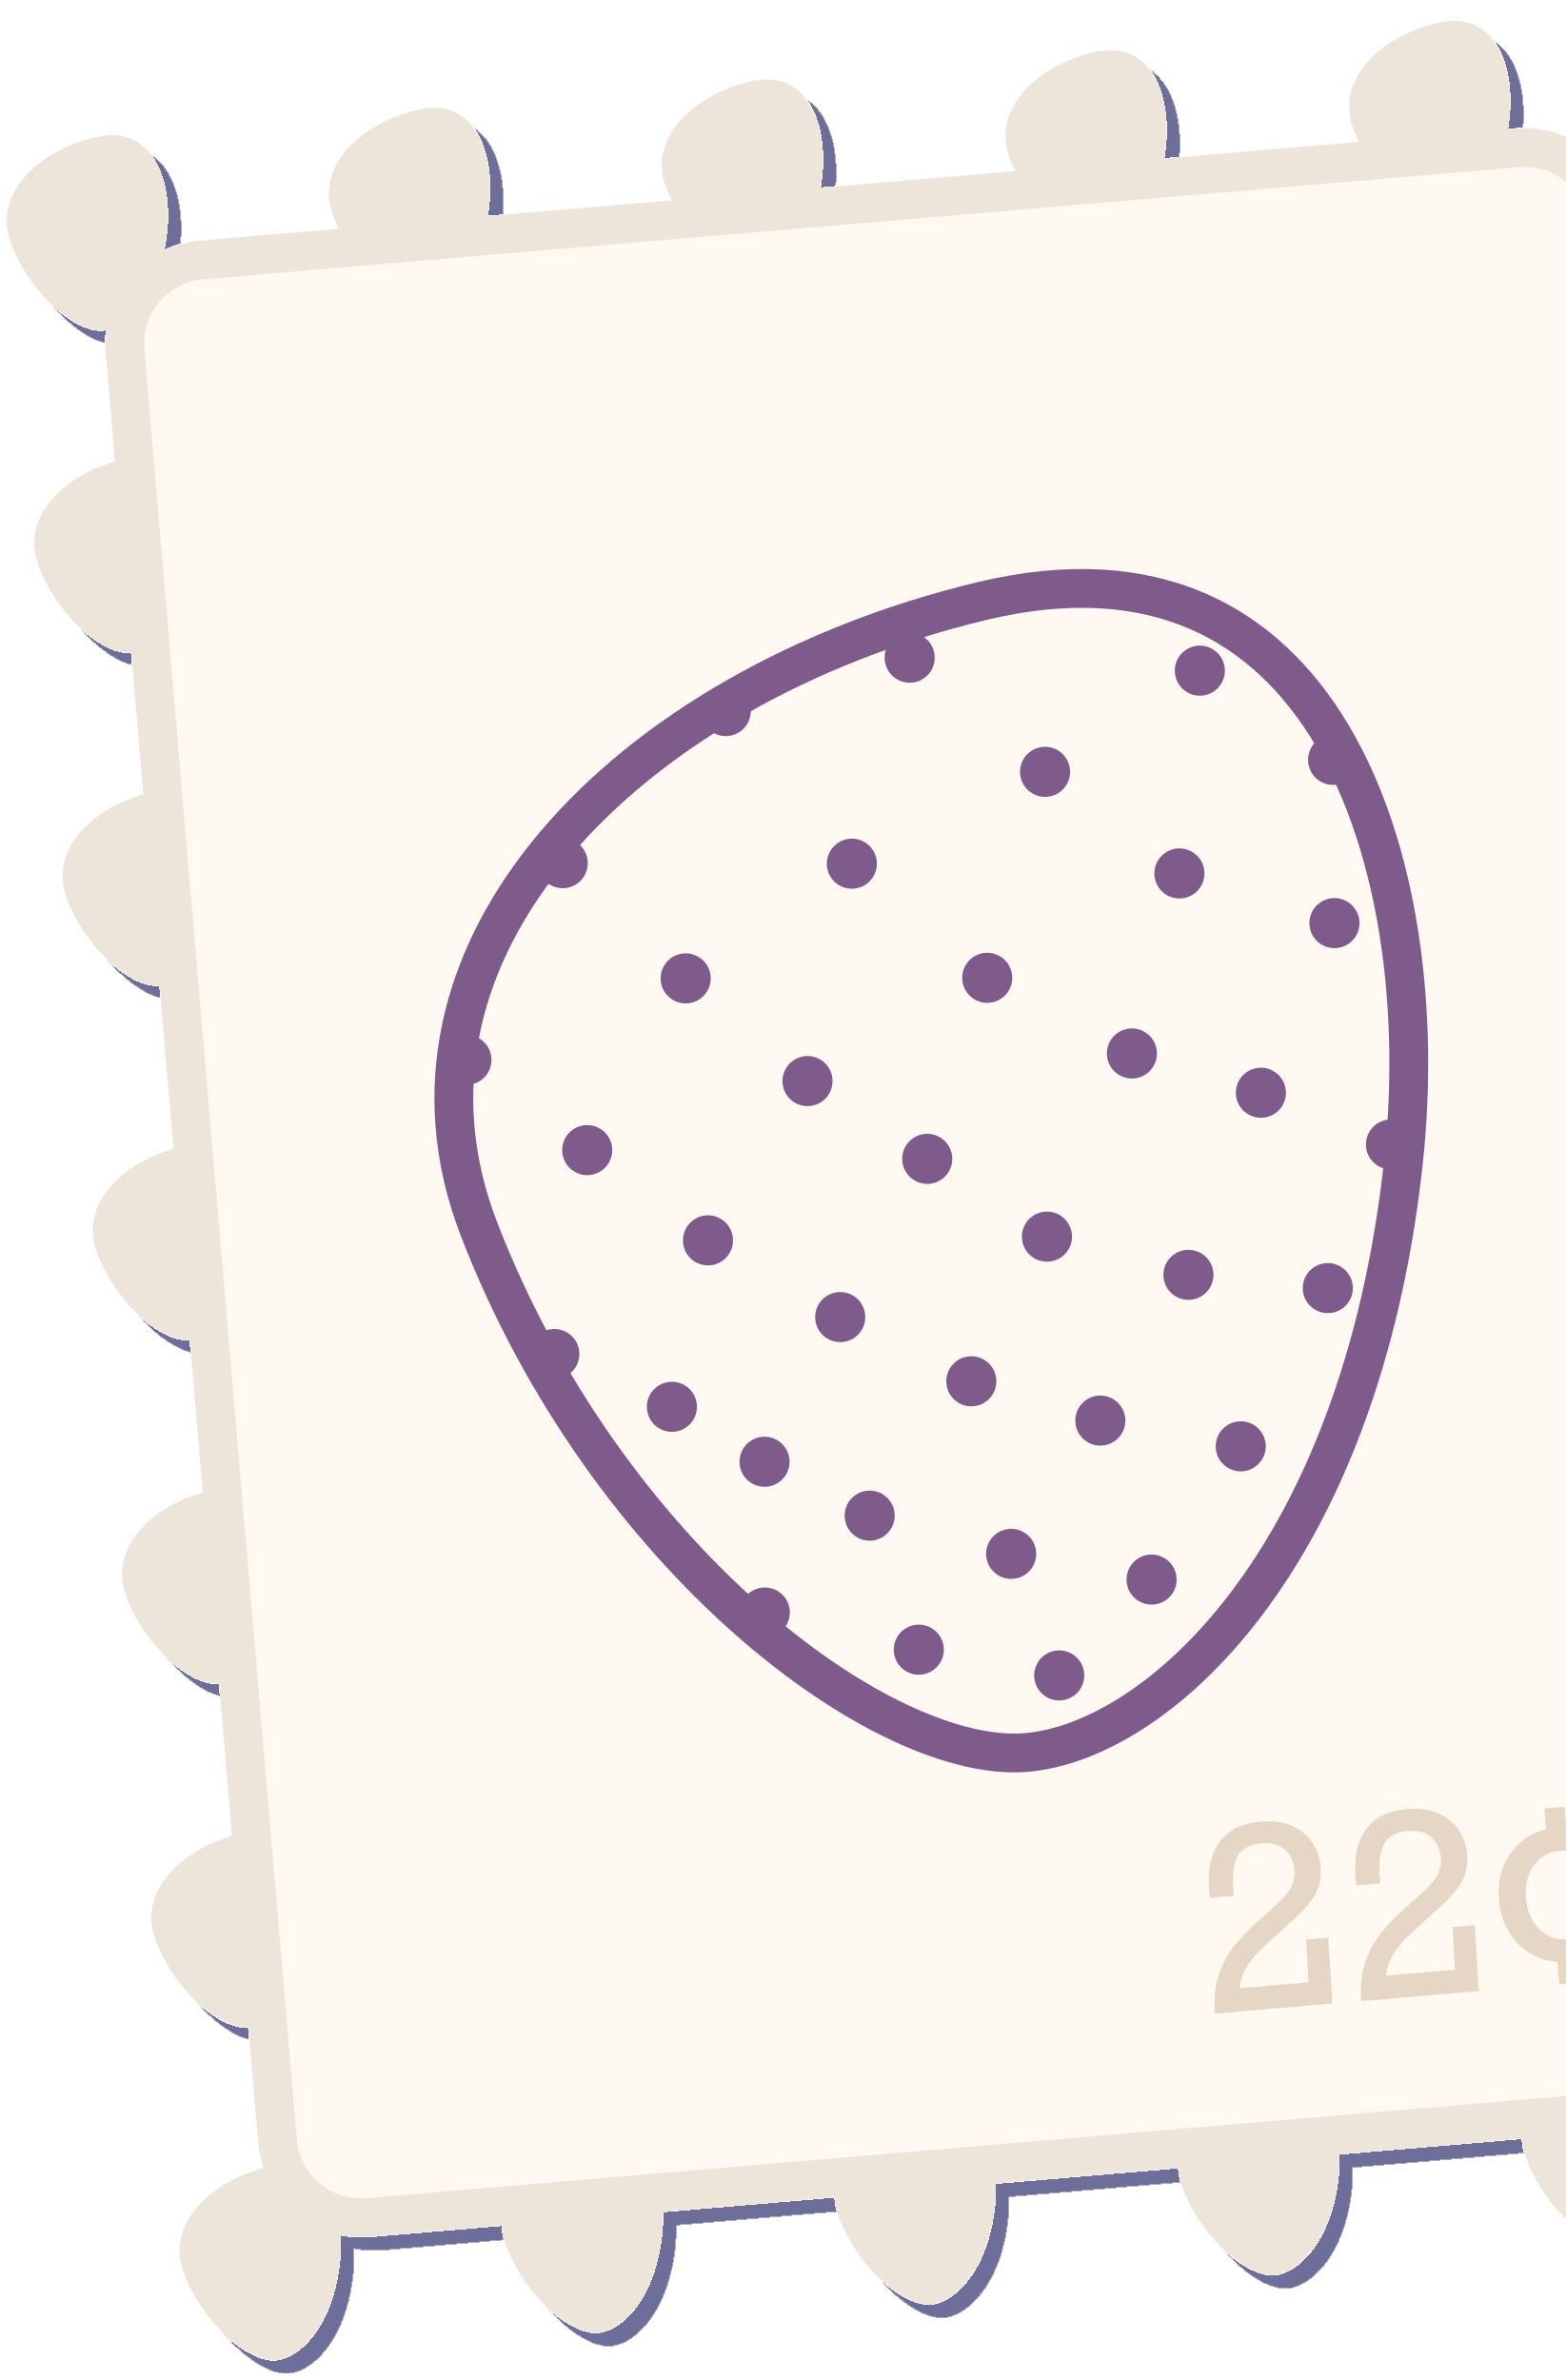
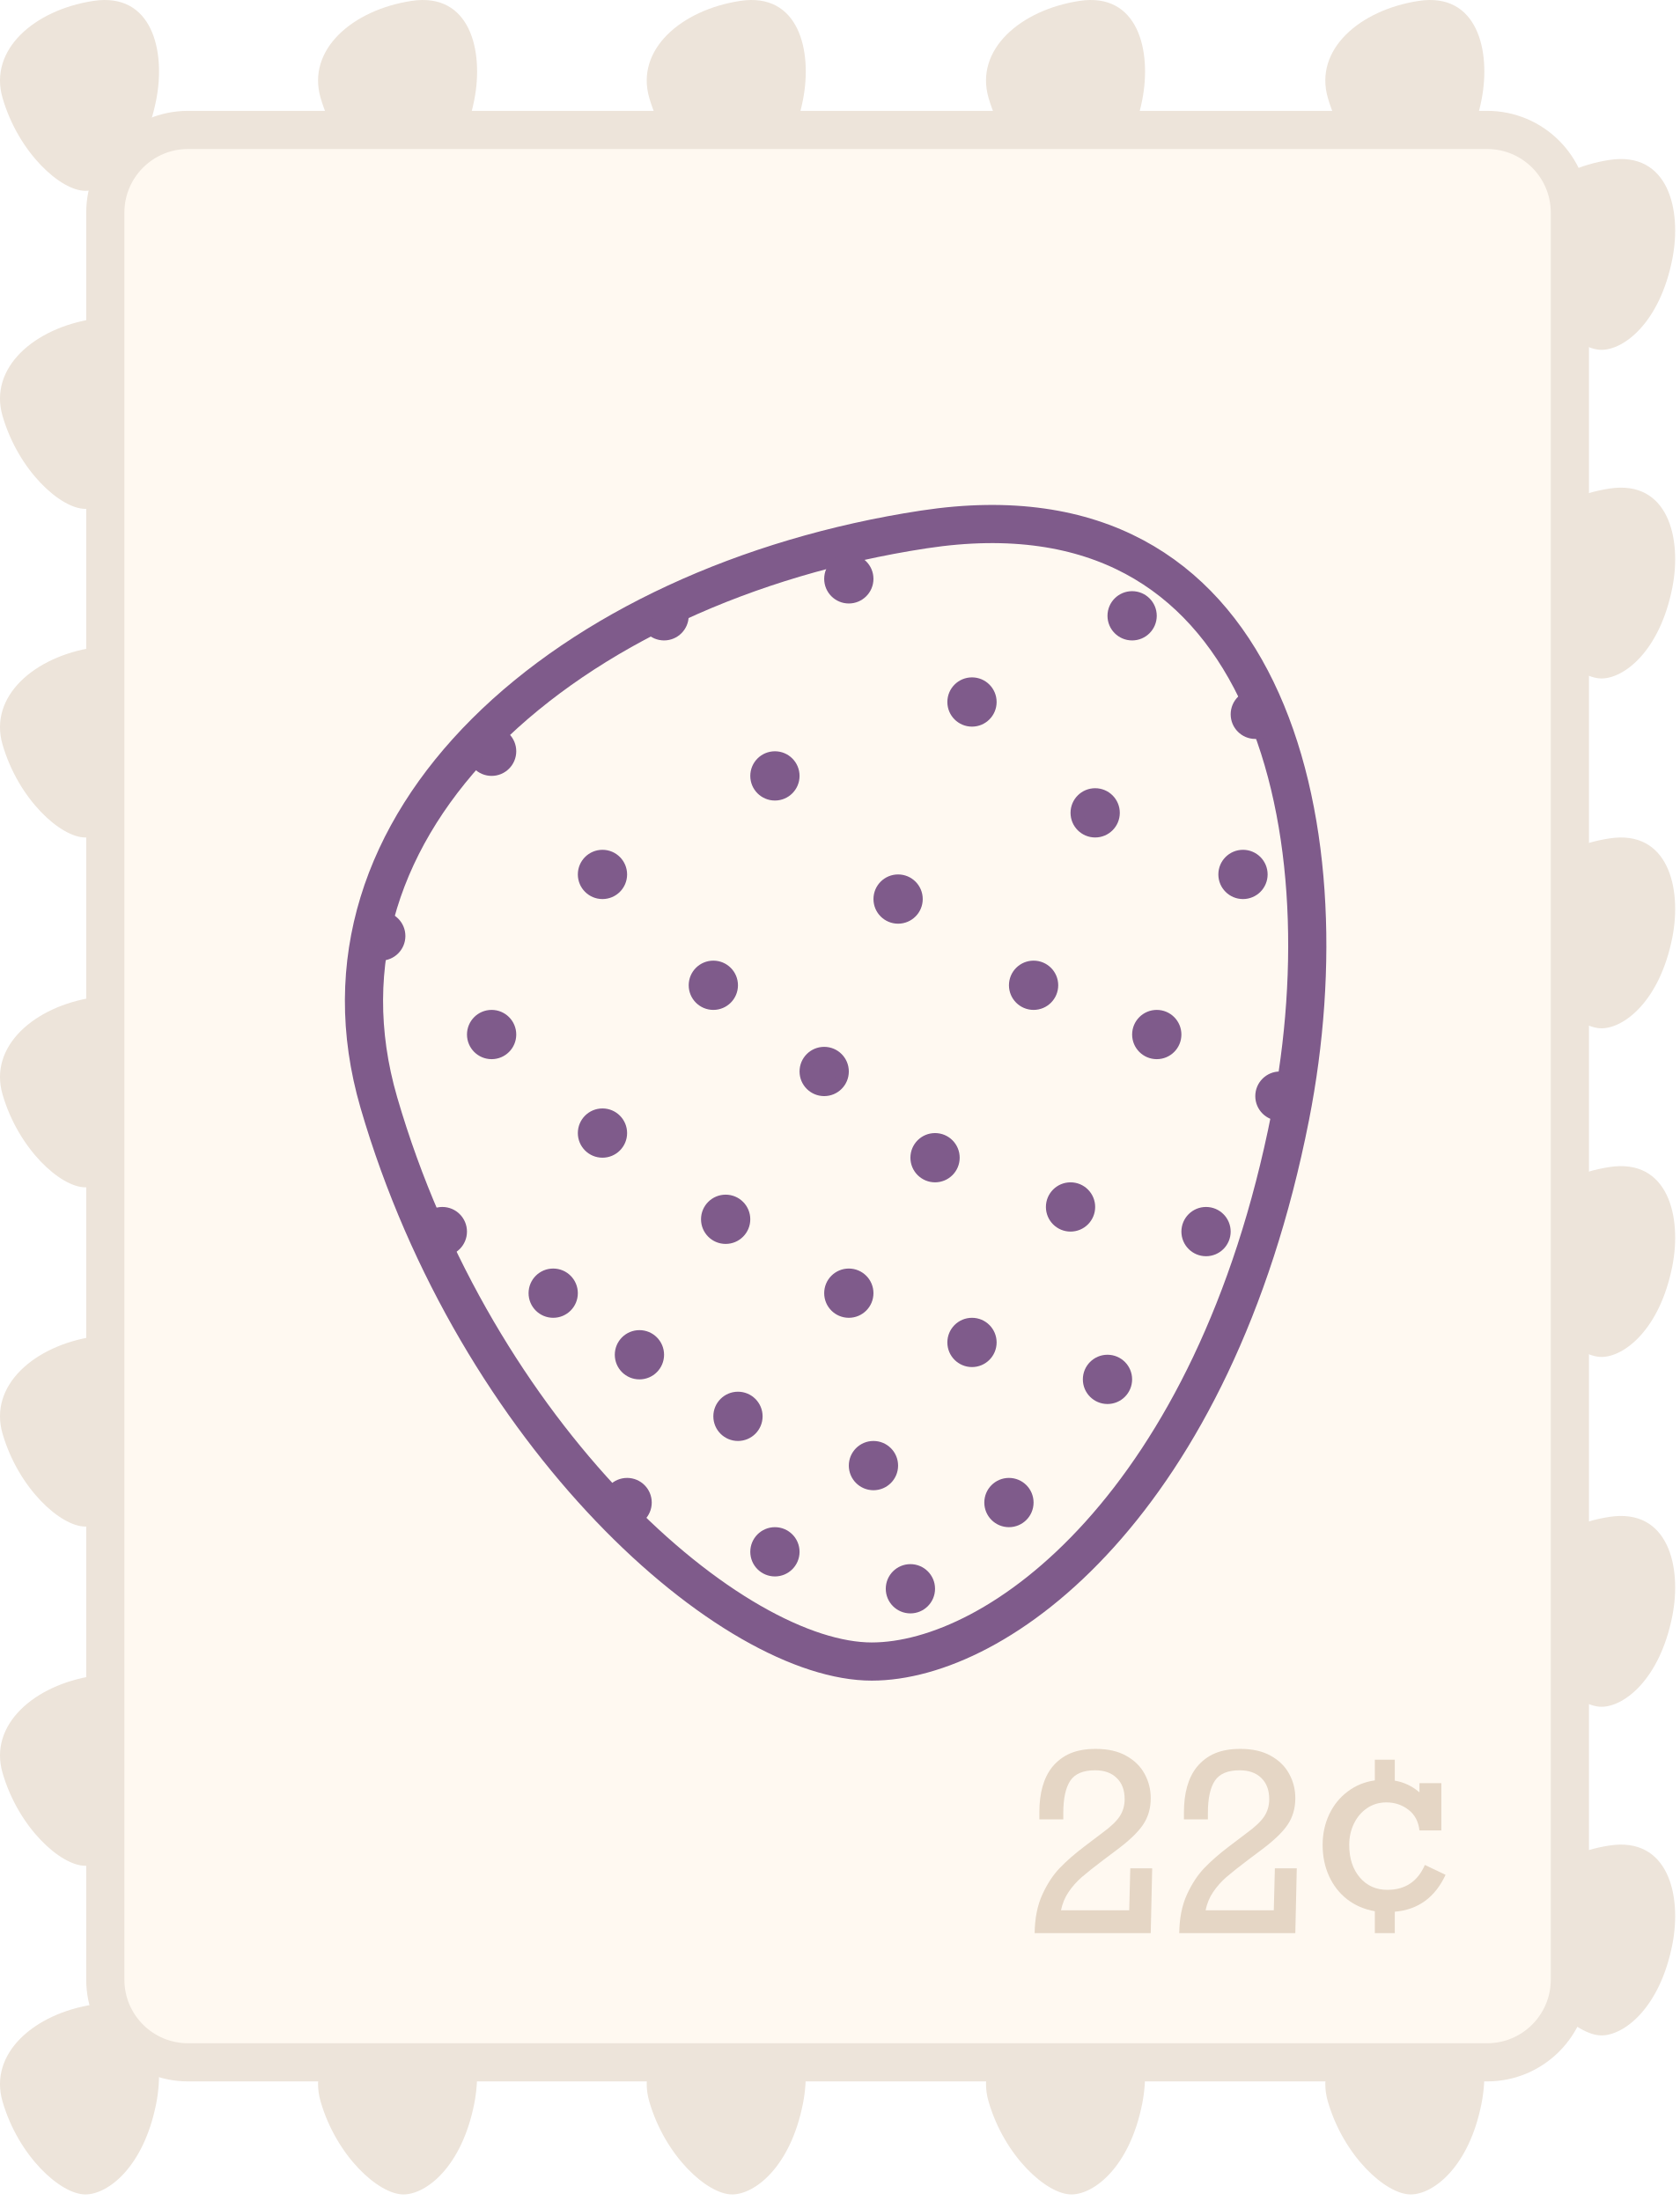
- <svg xmlns="http://www.w3.org/2000/svg" width="121" height="184" viewBox="0 0 121 184" fill="none">
-   <g filter="url(#filter0_d_8078_1158)">
-     <path d="M12.899 17.953C12.344 23.01 9.734 25.398 7.958 25.549C6.025 25.714 2.469 23.021 0.851 18.822C-0.567 15.138 2.765 11.72 7.316 10.623C11.867 9.526 13.327 14.062 12.899 17.953Z" fill="#EDE4DA" />
-     <path d="M37.807 15.832C37.251 20.889 34.642 23.276 32.865 23.428C30.932 23.592 27.376 20.899 25.759 16.7C24.34 13.016 27.673 9.599 32.223 8.502C36.774 7.404 38.234 11.94 37.807 15.832Z" fill="#EDE4DA" />
-     <path d="M63.544 13.639C62.989 18.696 60.379 21.084 58.602 21.235C56.669 21.4 53.113 18.707 51.496 14.508C50.077 10.824 53.41 7.406 57.961 6.309C62.511 5.212 63.971 9.748 63.544 13.639Z" fill="#EDE4DA" />
-     <path d="M15.021 42.861C14.465 47.917 11.855 50.305 10.079 50.456C8.146 50.621 4.59 47.928 2.973 43.729C1.554 40.045 4.886 36.628 9.437 35.53C13.988 34.433 15.448 38.969 15.021 42.861Z" fill="#EDE4DA" />
-     <path d="M17.213 68.598C16.657 73.655 14.048 76.043 12.271 76.194C10.338 76.359 6.782 73.666 5.165 69.467C3.746 65.783 7.079 62.365 11.63 61.268C16.18 60.171 17.64 64.707 17.213 68.598Z" fill="#EDE4DA" />
-     <path d="M90.112 11.376C89.557 16.433 86.947 18.821 85.171 18.972C83.238 19.137 79.681 16.444 78.064 12.245C76.645 8.561 79.978 5.143 84.529 4.046C89.08 2.949 90.54 7.485 90.112 11.376Z" fill="#EDE4DA" />
-     <path d="M116.681 9.113C116.125 14.17 113.516 16.558 111.739 16.709C109.806 16.873 106.25 14.18 104.633 9.982C103.214 6.297 106.547 2.88 111.097 1.783C115.648 0.686 117.108 5.222 116.681 9.113Z" fill="#EDE4DA" />
-     <path d="M132.685 20.294C132.129 25.351 129.52 27.739 127.743 27.89C125.81 28.055 122.254 25.361 120.637 21.163C119.218 17.479 122.551 14.061 127.101 12.964C131.652 11.867 133.112 16.403 132.685 20.294Z" fill="#EDE4DA" />
-     <path d="M19.547 95.997C18.991 101.054 16.382 103.441 14.605 103.593C12.672 103.757 9.116 101.064 7.499 96.865C6.08 93.181 9.413 89.764 13.963 88.667C18.514 87.569 19.974 92.106 19.547 95.997Z" fill="#EDE4DA" />
-     <path d="M21.811 122.565C21.255 127.622 18.645 130.009 16.869 130.161C14.936 130.325 11.38 127.632 9.763 123.433C8.344 119.749 11.677 116.332 16.227 115.234C20.778 114.137 22.238 118.673 21.811 122.565Z" fill="#EDE4DA" />
-     <path d="M24.073 149.132C23.518 154.189 20.908 156.577 19.132 156.728C17.199 156.893 13.642 154.2 12.025 150.001C10.607 146.317 13.939 142.9 18.49 141.802C23.041 140.705 24.501 145.241 24.073 149.132Z" fill="#EDE4DA" />
-     <path d="M26.266 174.87C25.71 179.927 23.101 182.315 21.324 182.466C19.391 182.631 15.835 179.938 14.218 175.739C12.799 172.055 16.132 168.637 20.682 167.54C25.233 166.443 26.693 170.979 26.266 174.87Z" fill="#EDE4DA" />
-     <path d="M51.173 172.749C50.617 177.806 48.008 180.193 46.231 180.345C44.298 180.509 40.742 177.816 39.125 173.617C37.706 169.933 41.039 166.516 45.59 165.419C50.14 164.321 51.6 168.857 51.173 172.749Z" fill="#EDE4DA" />
-     <path d="M76.91 170.556C76.355 175.613 73.745 178.001 71.969 178.152C70.035 178.317 66.479 175.624 64.862 171.425C63.443 167.741 66.776 164.323 71.327 163.226C75.877 162.129 77.338 166.665 76.91 170.556Z" fill="#EDE4DA" />
-     <path d="M103.478 168.293C102.923 173.35 100.314 175.738 98.537 175.889C96.604 176.054 93.048 173.36 91.431 169.162C90.012 165.478 93.344 162.06 97.895 160.963C102.446 159.866 103.906 164.402 103.478 168.293Z" fill="#EDE4DA" />
-     <path d="M130.048 166.03C129.492 171.087 126.883 173.475 125.106 173.626C123.173 173.791 119.617 171.097 118 166.899C116.581 163.214 119.914 159.797 124.464 158.7C129.015 157.603 130.475 162.139 130.048 166.03Z" fill="#EDE4DA" />
-     <rect x="9.113" y="20.647" width="115.102" height="151.887" rx="6.5" transform="rotate(-4.86879 9.11311 20.6474)" fill="#FFF9F1" stroke="#EDE4DA" stroke-width="3" />
-     <path d="M102.108 144.327C102.176 145.124 102.031 145.839 101.674 146.47C101.323 147.101 100.665 147.84 99.7 148.688L98.853 149.443C98.154 150.072 97.615 150.579 97.237 150.966C96.865 151.352 96.553 151.77 96.301 152.222C96.048 152.674 95.891 153.168 95.829 153.704L101.17 153.249L100.975 149.955L102.689 149.809L103.008 154.895L93.919 155.67C93.833 154.513 93.945 153.495 94.256 152.614C94.573 151.727 94.974 150.985 95.461 150.386C95.948 149.788 96.541 149.175 97.24 148.546L98.553 147.362C99.159 146.836 99.575 146.367 99.799 145.956C100.023 145.539 100.113 145.079 100.071 144.576C100.01 143.867 99.756 143.332 99.308 142.971C98.865 142.604 98.283 142.451 97.561 142.513C96.632 142.592 96.008 142.92 95.69 143.498C95.373 144.075 95.263 144.938 95.361 146.088L95.401 146.568L93.527 146.728L93.481 146.181C93.352 144.668 93.584 143.459 94.177 142.554C94.537 142.03 94.984 141.629 95.517 141.349C96.049 141.07 96.702 140.897 97.475 140.831C98.429 140.75 99.242 140.864 99.914 141.174C100.585 141.477 101.102 141.908 101.466 142.465C101.836 143.022 102.05 143.642 102.108 144.327Z" fill="#E5D6C5" />
-     <path d="M113.43 143.362C113.498 144.16 113.354 144.874 112.996 145.506C112.645 146.136 111.987 146.876 111.022 147.723L110.175 148.478C109.476 149.107 108.938 149.615 108.559 150.001C108.187 150.387 107.875 150.806 107.623 151.258C107.37 151.709 107.213 152.203 107.151 152.74L112.492 152.285L112.297 148.99L114.011 148.844L114.331 153.931L105.241 154.705C105.155 153.549 105.268 152.53 105.578 151.65C105.895 150.763 106.297 150.02 106.783 149.422C107.27 148.824 107.863 148.21 108.562 147.582L109.875 146.398C110.482 145.872 110.897 145.403 111.121 144.992C111.345 144.574 111.436 144.114 111.393 143.612C111.332 142.902 111.078 142.367 110.63 142.007C110.187 141.64 109.605 141.487 108.883 141.549C107.954 141.628 107.33 141.956 107.012 142.533C106.695 143.111 106.585 143.974 106.683 145.123L106.724 145.603L104.849 145.763L104.803 145.217C104.674 143.703 104.906 142.495 105.499 141.59C105.86 141.066 106.306 140.664 106.839 140.385C107.372 140.105 108.024 139.933 108.797 139.867C109.751 139.786 110.564 139.9 111.236 140.21C111.907 140.513 112.424 140.943 112.788 141.501C113.158 142.057 113.372 142.678 113.43 143.362Z" fill="#E5D6C5" />
-     <path d="M115.881 146.844C115.806 145.972 115.911 145.156 116.194 144.398C116.478 143.64 116.91 143.003 117.492 142.485C118.08 141.961 118.762 141.612 119.538 141.438L119.4 139.818L120.964 139.685L121.103 141.324C121.823 141.382 122.493 141.632 123.112 142.073L123.051 141.357L124.765 141.211L125.081 144.913L123.366 145.059C123.224 144.356 122.886 143.838 122.352 143.504C121.823 143.169 121.236 143.03 120.589 143.085C120.024 143.133 119.531 143.327 119.111 143.666C118.697 144.005 118.389 144.439 118.188 144.969C117.986 145.498 117.911 146.064 117.962 146.667C118.051 147.709 118.4 148.534 119.008 149.14C119.616 149.739 120.362 150.002 121.248 149.926C122.642 149.807 123.566 149.074 124.02 147.726L125.706 148.36C125.035 150.201 123.792 151.278 121.978 151.591L122.121 153.267L120.557 153.401L120.411 151.686C119.576 151.612 118.827 151.363 118.165 150.938C117.508 150.507 116.982 149.938 116.587 149.232C116.192 148.526 115.956 147.73 115.881 146.844Z" fill="#E5D6C5" />
-     <path d="M75.877 46.477C82.645 44.847 88.135 45.336 92.536 47.228C96.941 49.122 100.396 52.483 102.984 56.837C108.191 65.596 109.786 78.212 108.486 90.012C106.794 105.365 101.992 116.565 96.355 124.006C90.689 131.484 84.269 135.067 79.347 135.486C76.721 135.71 73.384 134.967 69.626 133.212C65.889 131.467 61.834 128.766 57.808 125.216C49.756 118.113 41.92 107.697 37.023 94.999C32.881 84.257 35.631 73.885 42.907 65.272C50.217 56.62 62.073 49.802 75.877 46.477Z" stroke="#7F5B8B" stroke-width="3" />
-     <circle cx="75.096" cy="106.79" r="1.436" transform="rotate(-4.86879 75.0964 106.79)" fill="#7F5B8B" stroke="#7F5B8B" />
-     <circle cx="85.07" cy="109.827" r="1.436" transform="rotate(-4.86879 85.07 109.827)" fill="#7F5B8B" stroke="#7F5B8B" />
-     <circle cx="95.926" cy="111.817" r="1.436" transform="rotate(-4.86879 95.9264 111.817)" fill="#7F5B8B" stroke="#7F5B8B" />
-     <circle cx="64.958" cy="101.825" r="1.436" transform="rotate(-4.86879 64.9577 101.825)" fill="#7F5B8B" stroke="#7F5B8B" />
-     <circle cx="54.737" cy="95.894" r="1.436" transform="rotate(-4.86879 54.737 95.8945)" fill="#7F5B8B" stroke="#7F5B8B" />
-     <circle cx="45.399" cy="88.917" r="1.436" transform="rotate(-4.86879 45.3991 88.9174)" fill="#7F5B8B" stroke="#7F5B8B" />
-     <circle cx="36.06" cy="81.94" r="1.436" transform="rotate(-4.86879 36.0602 81.9404)" fill="#7F5B8B" stroke="#7F5B8B" />
-     <circle cx="80.944" cy="95.605" r="1.436" transform="rotate(-4.86879 80.944 95.6049)" fill="#7F5B8B" stroke="#7F5B8B" />
-     <circle cx="78.175" cy="120.13" r="1.436" transform="rotate(-4.86879 78.1755 120.13)" fill="#7F5B8B" stroke="#7F5B8B" />
-     <circle cx="89.032" cy="122.12" r="1.436" transform="rotate(-4.86879 89.0319 122.12)" fill="#7F5B8B" stroke="#7F5B8B" />
-     <circle cx="67.237" cy="117.175" r="1.436" transform="rotate(-4.86879 67.237 117.175)" fill="#7F5B8B" stroke="#7F5B8B" />
-     <circle cx="59.109" cy="113.01" r="1.436" transform="rotate(-4.86879 59.1091 113.01)" fill="#7F5B8B" stroke="#7F5B8B" />
-     <circle cx="51.947" cy="108.762" r="1.436" transform="rotate(-4.86879 51.9469 108.762)" fill="#7F5B8B" stroke="#7F5B8B" />
-     <circle cx="42.855" cy="104.679" r="1.436" transform="rotate(-4.86879 42.8551 104.679)" fill="#7F5B8B" stroke="#7F5B8B" />
-     <circle cx="59.13" cy="124.666" r="1.436" transform="rotate(-4.86879 59.1305 124.666)" fill="#7F5B8B" stroke="#7F5B8B" />
-     <circle cx="71.034" cy="127.539" r="1.436" transform="rotate(-4.86879 71.0339 127.539)" fill="#7F5B8B" stroke="#7F5B8B" />
-     <circle cx="81.89" cy="129.529" r="1.436" transform="rotate(-4.86879 81.8903 129.529)" fill="#7F5B8B" stroke="#7F5B8B" />
-     <circle cx="91.882" cy="98.559" r="1.436" transform="rotate(-4.86879 91.8825 98.5595)" fill="#7F5B8B" stroke="#7F5B8B" />
-     <circle cx="97.484" cy="84.48" r="1.436" transform="rotate(-4.86879 97.4841 84.4804)" fill="#7F5B8B" stroke="#7F5B8B" />
-     <circle cx="87.51" cy="81.444" r="1.436" transform="rotate(-4.86879 87.5104 81.4438)" fill="#7F5B8B" stroke="#7F5B8B" />
-     <circle cx="76.325" cy="75.596" r="1.436" transform="rotate(-4.86879 76.3249 75.5957)" fill="#7F5B8B" stroke="#7F5B8B" />
-     <circle cx="65.858" cy="66.772" r="1.436" transform="rotate(-4.86879 65.8581 66.7719)" fill="#7F5B8B" stroke="#7F5B8B" />
-     <circle cx="56.109" cy="54.972" r="1.436" transform="rotate(-4.86879 56.1091 54.9721)" fill="#7F5B8B" stroke="#7F5B8B" />
-     <circle cx="103.169" cy="71.366" r="1.436" transform="rotate(-4.86879 103.169 71.3662)" fill="#7F5B8B" stroke="#7F5B8B" />
-     <circle cx="103.065" cy="58.745" r="1.436" transform="rotate(-4.86879 103.065 58.7451)" fill="#7F5B8B" stroke="#7F5B8B" />
-     <circle cx="91.183" cy="67.529" r="1.436" transform="rotate(-4.86879 91.1833 67.5293)" fill="#7F5B8B" stroke="#7F5B8B" />
-     <circle cx="80.797" cy="59.67" r="1.436" transform="rotate(-4.86879 80.7975 59.6699)" fill="#7F5B8B" stroke="#7F5B8B" />
-     <circle cx="70.331" cy="50.846" r="1.436" transform="rotate(-4.86879 70.3307 50.8461)" fill="#7F5B8B" stroke="#7F5B8B" />
-     <circle cx="92.762" cy="51.85" r="1.436" transform="rotate(-4.86879 92.7624 51.8501)" fill="#7F5B8B" stroke="#7F5B8B" />
-     <circle cx="71.688" cy="89.593" r="1.436" transform="rotate(-4.86879 71.6882 89.5927)" fill="#7F5B8B" stroke="#7F5B8B" />
-     <circle cx="62.432" cy="83.58" r="1.436" transform="rotate(-4.86879 62.4323 83.58)" fill="#7F5B8B" stroke="#7F5B8B" />
-     <circle cx="53.011" cy="75.639" r="1.436" transform="rotate(-4.86879 53.0114 75.6386)" fill="#7F5B8B" stroke="#7F5B8B" />
-     <circle cx="43.508" cy="66.732" r="1.436" transform="rotate(-4.86879 43.5085 66.7324)" fill="#7F5B8B" stroke="#7F5B8B" />
-     <circle cx="102.657" cy="99.585" r="1.436" transform="rotate(-4.86879 102.657 99.5849)" fill="#7F5B8B" stroke="#7F5B8B" />
-     <circle cx="107.541" cy="88.482" r="1.436" transform="rotate(-4.86879 107.541 88.4819)" fill="#7F5B8B" stroke="#7F5B8B" />
-   </g>
-   <defs>
-     <filter id="filter0_d_8078_1158" x="0.521" y="1.616" width="144.479" height="181.857" filterUnits="userSpaceOnUse" color-interpolation-filters="sRGB">
-       <feFlood flood-opacity="0" result="BackgroundImageFix" />
-       <feColorMatrix in="SourceAlpha" type="matrix" values="0 0 0 0 0 0 0 0 0 0 0 0 0 0 0 0 0 0 127 0" result="hardAlpha" />
-       <feOffset dx="1" dy="1" />
-       <feComposite in2="hardAlpha" operator="out" />
-       <feColorMatrix type="matrix" values="0 0 0 0 0.426 0 0 0 0 0.43 0 0 0 0 0.602 0 0 0 1 0" />
-       <feBlend mode="normal" in2="BackgroundImageFix" result="effect1_dropShadow_8078_1158" />
-       <feBlend mode="normal" in="SourceGraphic" in2="effect1_dropShadow_8078_1158" result="shape" />
-     </filter>
-   </defs>
+ <svg xmlns="http://www.w3.org/2000/svg" width="132" height="173" viewBox="0 0 132 173" fill="none">
+   <path d="M12.277 7.85C11.295 12.841 8.492 14.999 6.709 14.999C4.769 14.999 1.454 12.013 0.199 7.692C-0.902 3.901 2.709 0.779 7.336 0.072C11.964 -0.635 13.034 4.009 12.277 7.85Z" fill="#EDE4DA" />
+   <path d="M37.275 7.85C36.292 12.841 33.489 14.999 31.706 14.999C29.766 14.999 26.451 12.013 25.196 7.692C24.095 3.901 27.706 0.779 32.334 0.072C36.961 -0.635 38.031 4.009 37.275 7.85Z" fill="#EDE4DA" />
+   <path d="M63.106 7.85C62.123 12.841 59.32 14.999 57.537 14.999C55.597 14.999 52.282 12.013 51.027 7.692C49.926 3.901 53.537 0.779 58.164 0.072C62.792 -0.635 63.862 4.009 63.106 7.85Z" fill="#EDE4DA" />
+   <path d="M12.277 32.848C11.295 37.839 8.492 39.997 6.709 39.997C4.769 39.997 1.454 37.011 0.199 32.69C-0.902 28.899 2.709 25.777 7.336 25.07C11.964 24.363 13.034 29.007 12.277 32.848Z" fill="#EDE4DA" />
+   <path d="M12.277 58.678C11.295 63.669 8.492 65.827 6.709 65.827C4.769 65.827 1.454 62.841 0.199 58.52C-0.902 54.729 2.709 51.607 7.336 50.9C11.964 50.193 13.034 54.837 12.277 58.678Z" fill="#EDE4DA" />
+   <path d="M89.771 7.85C88.788 12.841 85.985 14.999 84.202 14.999C82.262 14.999 78.947 12.013 77.692 7.692C76.591 3.901 80.202 0.779 84.83 0.072C89.457 -0.635 90.527 4.009 89.771 7.85Z" fill="#EDE4DA" />
+   <path d="M116.435 7.85C115.452 12.841 112.649 14.999 110.866 14.999C108.926 14.999 105.611 12.013 104.357 7.692C103.256 3.901 106.866 0.779 111.494 0.072C116.121 -0.635 117.191 4.009 116.435 7.85Z" fill="#EDE4DA" />
+   <path d="M131.433 20.349C130.45 25.34 127.647 27.498 125.864 27.498C123.924 27.498 120.609 24.512 119.355 20.191C118.254 16.4 121.864 13.278 126.492 12.571C131.119 11.864 132.189 16.508 131.433 20.349Z" fill="#EDE4DA" />
+   <path d="M131.433 46.179C130.45 51.17 127.647 53.328 125.864 53.328C123.924 53.328 120.609 50.342 119.355 46.022C118.254 42.23 121.864 39.108 126.492 38.401C131.119 37.694 132.189 42.338 131.433 46.179Z" fill="#EDE4DA" />
+   <path d="M12.277 86.176C11.295 91.167 8.492 93.325 6.709 93.325C4.769 93.325 1.454 90.339 0.199 86.019C-0.902 82.227 2.709 79.105 7.336 78.398C11.964 77.691 13.034 82.335 12.277 86.176Z" fill="#EDE4DA" />
+   <path d="M12.277 112.84C11.295 117.831 8.492 119.989 6.709 119.989C4.769 119.989 1.454 117.004 0.199 112.683C-0.902 108.891 2.709 105.769 7.336 105.062C11.964 104.355 13.034 108.999 12.277 112.84Z" fill="#EDE4DA" />
+   <path d="M131.433 73.677C130.45 78.668 127.647 80.826 125.864 80.826C123.924 80.826 120.609 77.84 119.355 73.519C118.254 69.728 121.864 66.606 126.492 65.899C131.119 65.192 132.189 69.836 131.433 73.677Z" fill="#EDE4DA" />
+   <path d="M131.433 99.508C130.45 104.499 127.647 106.657 125.864 106.657C123.924 106.657 120.609 103.671 119.355 99.351C118.254 95.559 121.864 92.437 126.492 91.73C131.119 91.023 132.189 95.667 131.433 99.508Z" fill="#EDE4DA" />
+   <path d="M12.277 139.504C11.295 144.495 8.492 146.653 6.709 146.653C4.769 146.653 1.454 143.668 0.199 139.347C-0.902 135.556 2.709 132.433 7.336 131.726C11.964 131.019 13.034 135.663 12.277 139.504Z" fill="#EDE4DA" />
+   <path d="M12.277 165.335C11.295 170.326 8.492 172.484 6.709 172.484C4.769 172.484 1.454 169.499 0.199 165.178C-0.902 161.387 2.709 158.264 7.336 157.557C11.964 156.85 13.034 161.494 12.277 165.335Z" fill="#EDE4DA" />
+   <path d="M37.275 165.335C36.292 170.326 33.489 172.484 31.706 172.484C29.766 172.484 26.451 169.499 25.196 165.178C24.095 161.387 27.706 158.264 32.334 157.557C36.961 156.85 38.031 161.494 37.275 165.335Z" fill="#EDE4DA" />
+   <path d="M63.106 165.335C62.123 170.326 59.32 172.484 57.537 172.484C55.597 172.484 52.282 169.499 51.027 165.178C49.926 161.387 53.537 158.264 58.164 157.557C62.792 156.85 63.862 161.494 63.106 165.335Z" fill="#EDE4DA" />
+   <path d="M89.771 165.335C88.788 170.326 85.985 172.484 84.202 172.484C82.262 172.484 78.947 169.499 77.692 165.178C76.591 161.387 80.202 158.264 84.83 157.557C89.457 156.85 90.527 161.494 89.771 165.335Z" fill="#EDE4DA" />
+   <path d="M131.433 127.005C130.45 131.996 127.647 134.154 125.864 134.154C123.924 134.154 120.609 131.169 119.355 126.848C118.254 123.057 121.864 119.934 126.492 119.227C131.119 118.52 132.189 123.164 131.433 127.005Z" fill="#EDE4DA" />
+   <path d="M131.433 152.836C130.45 157.827 127.647 159.985 125.864 159.985C123.924 159.985 120.609 157 119.355 152.679C118.254 148.888 121.864 145.765 126.492 145.058C131.119 144.351 132.189 148.995 131.433 152.836Z" fill="#EDE4DA" />
+   <path d="M116.435 165.335C115.452 170.326 112.649 172.484 110.866 172.484C108.926 172.484 105.611 169.499 104.357 165.178C103.256 161.387 106.866 158.264 111.494 157.557C116.121 156.85 117.191 161.494 116.435 165.335Z" fill="#EDE4DA" />
+   <rect x="8.276" y="10.213" width="115.102" height="151.887" rx="6.5" fill="#FFF9F1" stroke="#EDE4DA" stroke-width="3" />
+   <path d="M90.438 141.339C90.438 142.139 90.233 142.839 89.824 143.438C89.42 144.036 88.702 144.717 87.668 145.48L86.761 146.16C86.011 146.727 85.431 147.187 85.021 147.54C84.618 147.893 84.271 148.284 83.981 148.713C83.691 149.141 83.493 149.62 83.386 150.15H88.746L88.831 146.85H90.552L90.438 151.946H81.315C81.328 150.786 81.527 149.781 81.911 148.93C82.302 148.073 82.765 147.367 83.301 146.812C83.836 146.258 84.479 145.697 85.229 145.13L86.638 144.061C87.287 143.589 87.741 143.157 87.999 142.766C88.257 142.369 88.387 141.919 88.387 141.414C88.387 140.702 88.179 140.148 87.763 139.751C87.353 139.347 86.786 139.146 86.061 139.146C85.128 139.146 84.479 139.42 84.114 139.968C83.748 140.516 83.565 141.367 83.565 142.521V143.003H81.684V142.454C81.684 140.936 82.018 139.751 82.686 138.9C83.09 138.408 83.569 138.046 84.123 137.813C84.678 137.579 85.343 137.463 86.118 137.463C87.076 137.463 87.876 137.646 88.519 138.011C89.162 138.37 89.641 138.843 89.956 139.429C90.277 140.015 90.438 140.652 90.438 141.339Z" fill="#E5D6C5" />
+   <path d="M101.801 141.339C101.801 142.139 101.597 142.839 101.187 143.438C100.784 144.036 100.065 144.717 99.031 145.48L98.124 146.16C97.374 146.727 96.794 147.187 96.384 147.54C95.981 147.893 95.635 148.284 95.344 148.713C95.055 149.141 94.856 149.62 94.749 150.15H100.109L100.194 146.85H101.915L101.801 151.946H92.679C92.691 150.786 92.89 149.781 93.274 148.93C93.665 148.073 94.128 147.367 94.664 146.812C95.2 146.258 95.842 145.697 96.592 145.13L98.001 144.061C98.65 143.589 99.104 143.157 99.362 142.766C99.621 142.369 99.75 141.919 99.75 141.414C99.75 140.702 99.542 140.148 99.126 139.751C98.716 139.347 98.149 139.146 97.424 139.146C96.492 139.146 95.842 139.42 95.477 139.968C95.111 140.516 94.929 141.367 94.929 142.521V143.003H93.047V142.454C93.047 140.936 93.381 139.751 94.049 138.9C94.453 138.408 94.932 138.046 95.486 137.813C96.041 137.579 96.706 137.463 97.481 137.463C98.439 137.463 99.239 137.646 99.882 138.011C100.525 138.37 101.004 138.843 101.319 139.429C101.641 140.015 101.801 140.652 101.801 141.339Z" fill="#E5D6C5" />
+   <path d="M103.947 145.016C103.947 144.14 104.121 143.337 104.467 142.606C104.814 141.875 105.299 141.276 105.923 140.809C106.553 140.337 107.262 140.047 108.05 139.94V138.314H109.619V139.959C110.332 140.078 110.978 140.384 111.557 140.876V140.157H113.278V143.872H111.557C111.476 143.16 111.182 142.615 110.678 142.237C110.18 141.859 109.607 141.67 108.958 141.67C108.39 141.67 107.883 141.821 107.436 142.124C106.995 142.426 106.651 142.833 106.405 143.343C106.159 143.854 106.037 144.411 106.037 145.016C106.037 146.062 106.314 146.913 106.868 147.569C107.423 148.218 108.145 148.542 109.033 148.542C110.432 148.542 111.416 147.89 111.983 146.586L113.609 147.361C112.783 149.138 111.453 150.105 109.619 150.263V151.946H108.05V150.225C107.225 150.08 106.5 149.768 105.876 149.289C105.258 148.804 104.782 148.193 104.448 147.455C104.114 146.718 103.947 145.905 103.947 145.016Z" fill="#E5D6C5" />
+   <path d="M72.607 41.615C79.49 40.565 84.918 41.518 89.143 43.777C93.371 46.038 96.528 49.68 98.737 54.238C103.182 63.408 103.7 76.114 101.403 87.761C98.415 102.915 92.68 113.667 86.431 120.603C80.15 127.573 73.45 130.597 68.51 130.598C65.875 130.598 62.613 129.574 59.018 127.507C55.441 125.451 51.63 122.416 47.921 118.536C40.501 110.776 33.577 99.732 29.775 86.664C26.559 75.609 30.18 65.508 38.161 57.544C46.179 49.544 58.571 43.757 72.607 41.615Z" stroke="#7F5B8B" stroke-width="3" />
+   <circle cx="66.71" cy="101.644" r="1.436" fill="#7F5B8B" stroke="#7F5B8B" />
+   <circle cx="76.39" cy="105.516" r="1.436" fill="#7F5B8B" stroke="#7F5B8B" />
+   <circle cx="87.039" cy="108.42" r="1.436" fill="#7F5B8B" stroke="#7F5B8B" />
+   <circle cx="57.03" cy="95.837" r="1.436" fill="#7F5B8B" stroke="#7F5B8B" />
+   <circle cx="47.349" cy="89.06" r="1.436" fill="#7F5B8B" stroke="#7F5B8B" />
+   <circle cx="38.637" cy="81.315" r="1.436" fill="#7F5B8B" stroke="#7F5B8B" />
+   <circle cx="29.924" cy="73.571" r="1.436" fill="#7F5B8B" stroke="#7F5B8B" />
+   <circle cx="73.487" cy="90.996" r="1.436" fill="#7F5B8B" stroke="#7F5B8B" />
+   <circle cx="68.646" cy="115.197" r="1.436" fill="#7F5B8B" stroke="#7F5B8B" />
+   <circle cx="79.294" cy="118.101" r="1.436" fill="#7F5B8B" stroke="#7F5B8B" />
+   <circle cx="57.998" cy="111.325" r="1.436" fill="#7F5B8B" stroke="#7F5B8B" />
+   <circle cx="50.254" cy="106.485" r="1.436" fill="#7F5B8B" stroke="#7F5B8B" />
+   <circle cx="43.477" cy="101.644" r="1.436" fill="#7F5B8B" stroke="#7F5B8B" />
+   <circle cx="34.764" cy="96.804" r="1.436" fill="#7F5B8B" stroke="#7F5B8B" />
+   <circle cx="49.286" cy="118.101" r="1.436" fill="#7F5B8B" stroke="#7F5B8B" />
+   <circle cx="60.902" cy="121.973" r="1.436" fill="#7F5B8B" stroke="#7F5B8B" />
+   <circle cx="71.55" cy="124.878" r="1.436" fill="#7F5B8B" stroke="#7F5B8B" />
+   <circle cx="84.135" cy="94.868" r="1.436" fill="#7F5B8B" stroke="#7F5B8B" />
+   <circle cx="90.912" cy="81.315" r="1.436" fill="#7F5B8B" stroke="#7F5B8B" />
+   <circle cx="81.231" cy="77.443" r="1.436" fill="#7F5B8B" stroke="#7F5B8B" />
+   <circle cx="70.583" cy="70.667" r="1.436" fill="#7F5B8B" stroke="#7F5B8B" />
+   <circle cx="60.902" cy="60.987" r="1.436" fill="#7F5B8B" stroke="#7F5B8B" />
+   <circle cx="52.189" cy="48.402" r="1.436" fill="#7F5B8B" stroke="#7F5B8B" />
+   <circle cx="97.688" cy="68.731" r="1.436" fill="#7F5B8B" stroke="#7F5B8B" />
+   <circle cx="98.656" cy="56.146" r="1.436" fill="#7F5B8B" stroke="#7F5B8B" />
+   <circle cx="86.071" cy="63.89" r="1.436" fill="#7F5B8B" stroke="#7F5B8B" />
+   <circle cx="76.39" cy="55.178" r="1.436" fill="#7F5B8B" stroke="#7F5B8B" />
+   <circle cx="66.71" cy="45.498" r="1.436" fill="#7F5B8B" stroke="#7F5B8B" />
+   <circle cx="88.975" cy="48.402" r="1.436" fill="#7F5B8B" stroke="#7F5B8B" />
+   <circle cx="64.774" cy="84.219" r="1.436" fill="#7F5B8B" stroke="#7F5B8B" />
+   <circle cx="56.062" cy="77.443" r="1.436" fill="#7F5B8B" stroke="#7F5B8B" />
+   <circle cx="47.349" cy="68.731" r="1.436" fill="#7F5B8B" stroke="#7F5B8B" />
+   <circle cx="38.637" cy="59.05" r="1.436" fill="#7F5B8B" stroke="#7F5B8B" />
+   <circle cx="94.784" cy="96.804" r="1.436" fill="#7F5B8B" stroke="#7F5B8B" />
+   <circle cx="100.591" cy="86.156" r="1.436" fill="#7F5B8B" stroke="#7F5B8B" />
</svg>
